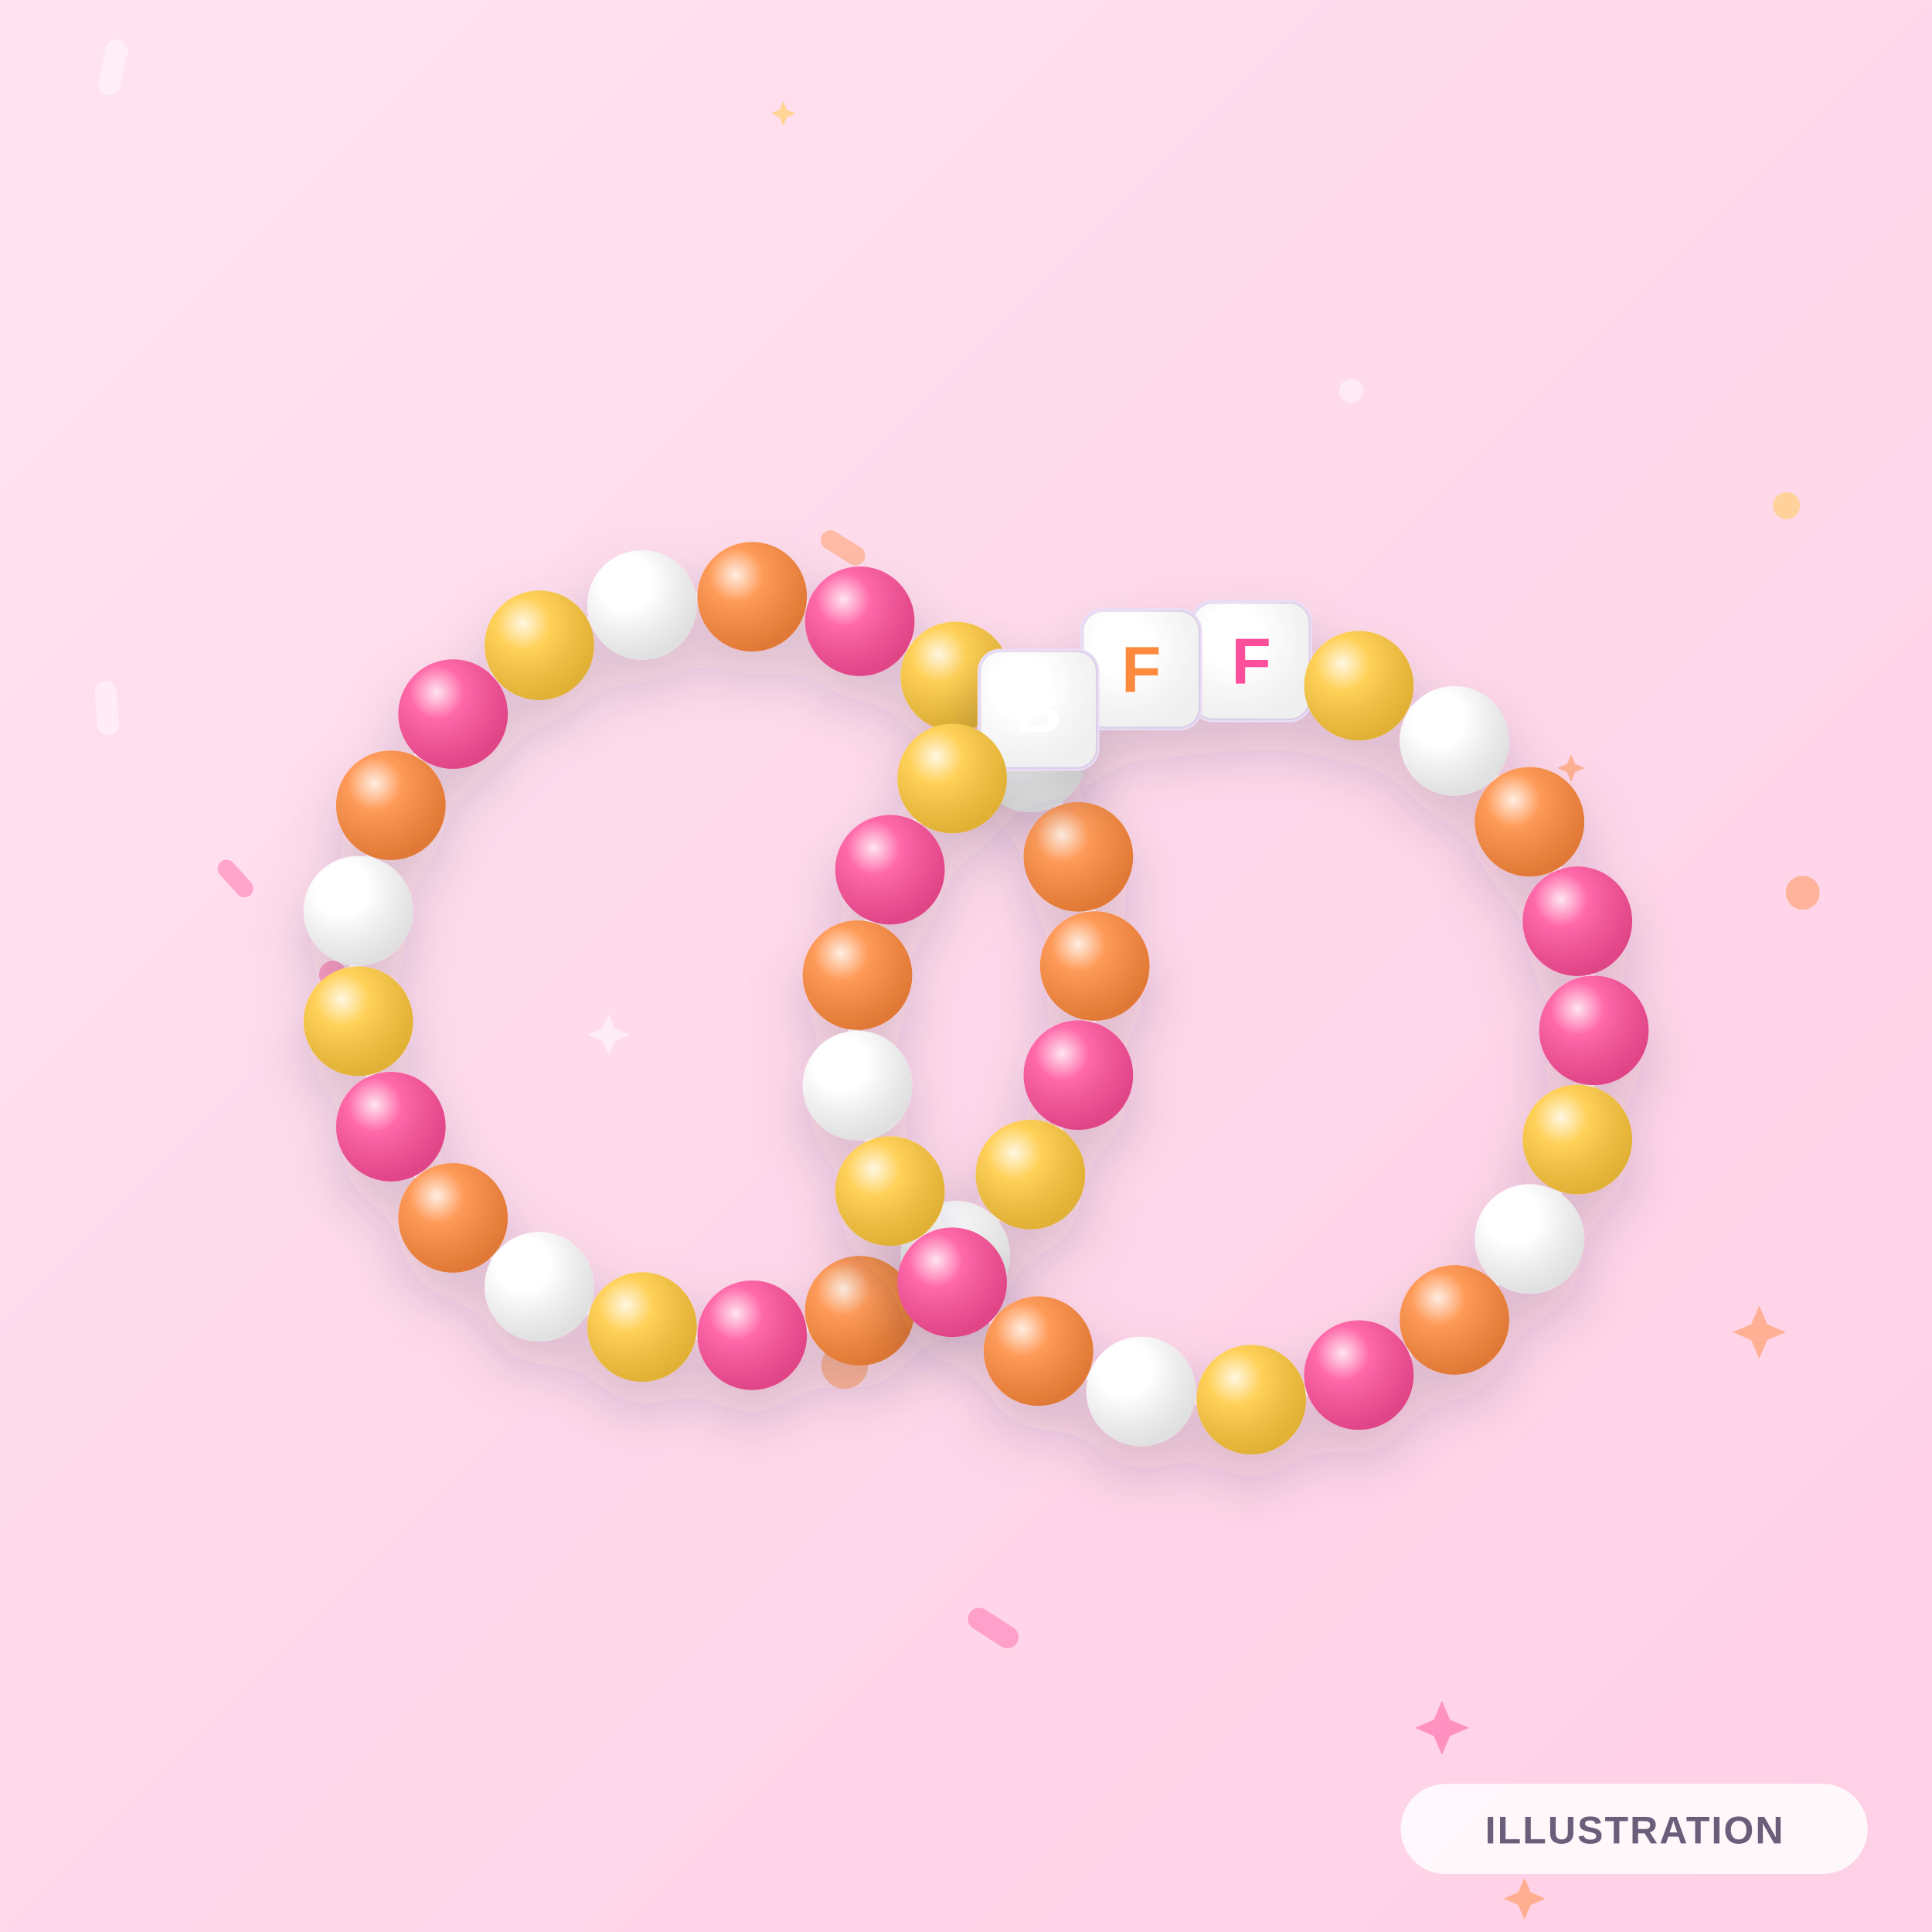
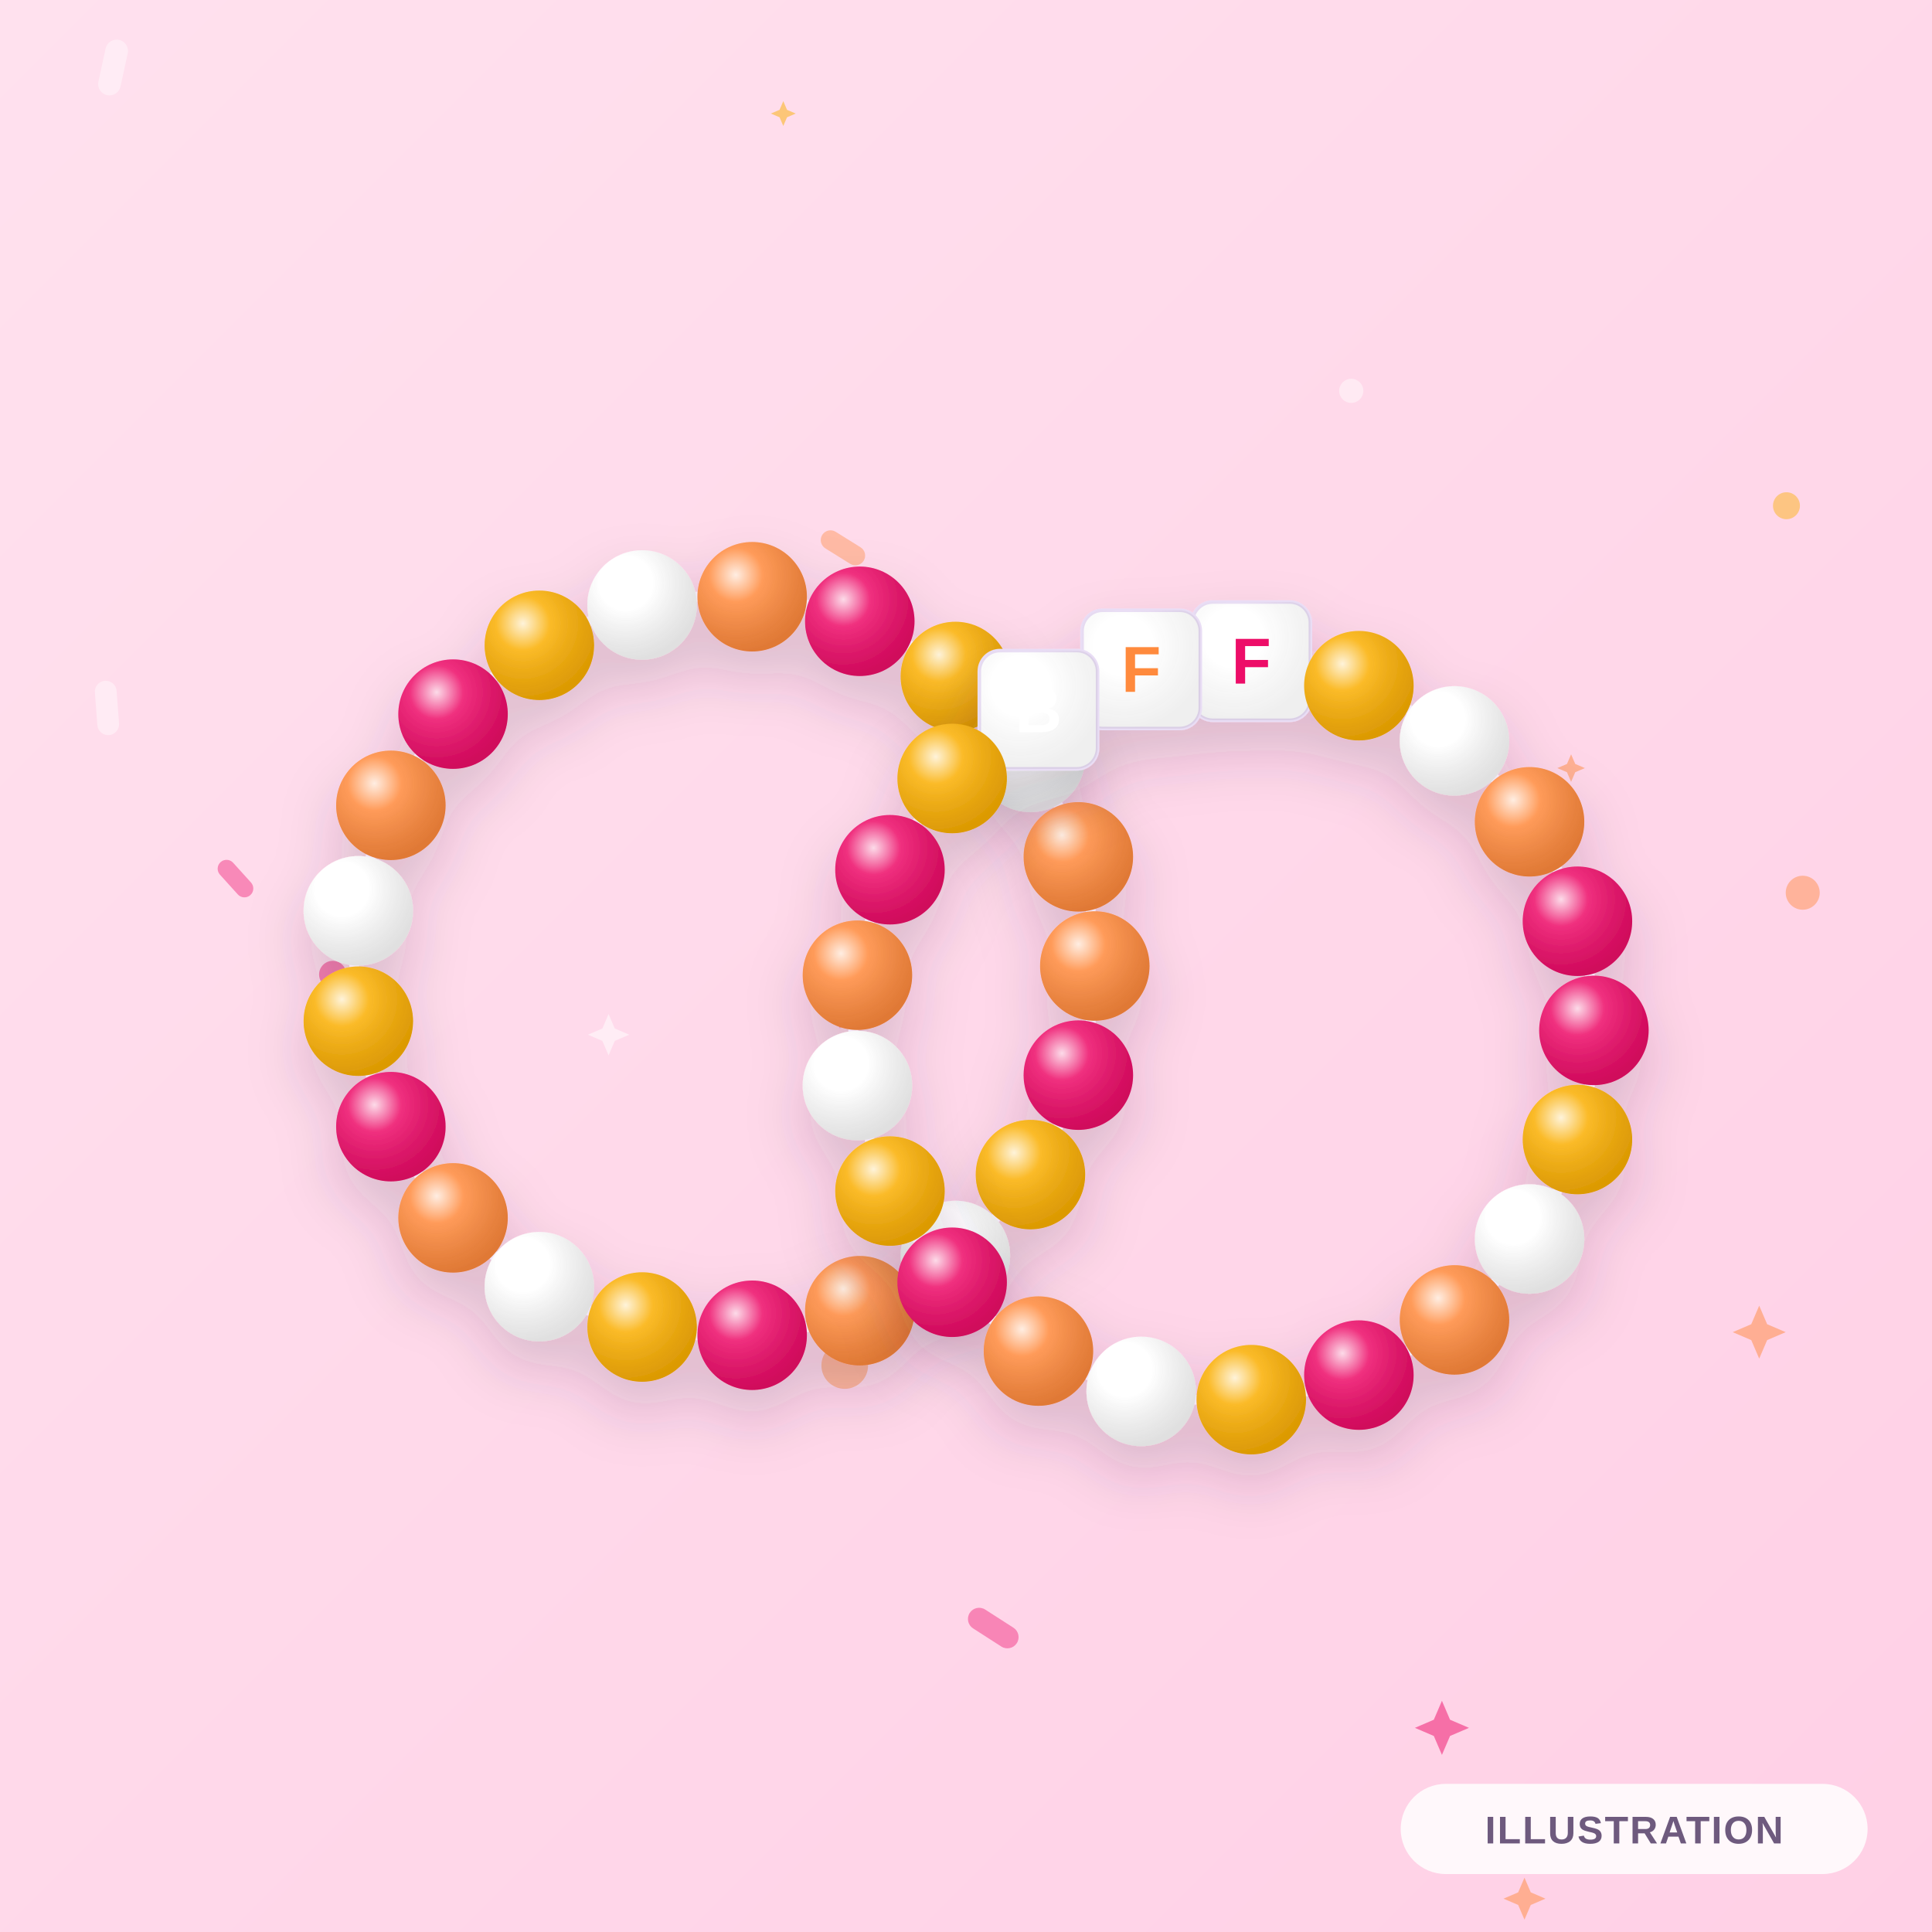
<svg xmlns="http://www.w3.org/2000/svg" viewBox="0 0 1200 1200" width="1200" height="1200" role="img">
  <defs>
    <linearGradient id="bg-best-friends-bracelet-duo-front" x1="0" y1="0" x2="1" y2="1">
-       <stop offset="0" stop-color="#FFE3F0" />
+       <stop offset="0" stop-color="#FFE1EE" />
      <stop offset="1" stop-color="#FFD0E6" />
    </linearGradient>
    <radialGradient id="shine-best-friends-bracelet-duo-front" cx="0.35" cy="0.3" r="0.7">
      <stop offset="0" stop-color="#fff" stop-opacity="0.85" />
      <stop offset="0.35" stop-color="#fff" stop-opacity="0.15" />
      <stop offset="1" stop-color="#000" stop-opacity="0.12" />
    </radialGradient>
    <filter id="shadow-best-friends-bracelet-duo-front" x="-20%" y="-20%" width="140%" height="140%">
-       <feDropShadow dx="0" dy="18" stdDeviation="18" flood-color="#2A1E3B" flood-opacity="0.18" />
+       <feDropShadow dx="0" dy="18" stdDeviation="18" flood-color="#3B1F4C" flood-opacity="0.18" />
    </filter>
  </defs>
  <rect width="1200" height="1200" fill="url(#bg-best-friends-bracelet-duo-front)" />
-   <path d="M486.516 62.809 L488.833 68.214 L494.237 70.53 L488.833 72.846 L486.516 78.251 L484.2 72.846 L478.796 70.53 L484.2 68.214Z" fill="#FFC93C" opacity="0.5" />
-   <path d="M895.609 1056.388 L900.651 1068.154 L912.417 1073.196 L900.651 1078.239 L895.609 1090.004 L890.566 1078.239 L878.801 1073.196 L890.566 1068.154Z" fill="#FF4F9A" opacity="0.5" />
-   <circle cx="1109.602" cy="314.119" r="8.366" fill="#FFC93C" opacity="0.45" />
+   <path d="M486.516 62.809 L488.833 68.214 L494.237 70.53 L488.833 72.846 L486.516 78.251 L484.2 72.846 L478.796 70.53 L484.2 68.214Z" fill="#FAAF04" opacity="0.5" />
+   <path d="M895.609 1056.388 L900.651 1068.154 L912.417 1073.196 L900.651 1078.239 L895.609 1090.004 L890.566 1078.239 L878.801 1073.196 L890.566 1068.154Z" fill="#ED0C68" opacity="0.5" />
+   <circle cx="1109.602" cy="314.119" r="8.366" fill="#FAAF04" opacity="0.45" />
  <circle cx="839.289" cy="242.757" r="7.496" fill="#FFFFFF" opacity="0.45" />
-   <path d="M521.748 614.704 L525.352 623.113 L533.761 626.717 L525.352 630.321 L521.748 638.73 L518.144 630.321 L509.735 626.717 L518.144 623.113Z" fill="#FF4F9A" opacity="0.5" />
+   <path d="M521.748 614.704 L525.352 623.113 L533.761 626.717 L525.352 630.321 L521.748 638.73 L518.144 630.321 L509.735 626.717 L518.144 623.113Z" fill="#ED0C68" opacity="0.5" />
  <path d="M378.001 629.815 L381.859 638.815 L390.859 642.672 L381.859 646.53 L378.001 655.53 L374.144 646.53 L365.144 642.672 L374.144 638.815Z" fill="#FFFFFF" opacity="0.5" />
  <path d="M1092.674 810.978 L1097.609 822.493 L1109.123 827.427 L1097.609 832.362 L1092.674 843.877 L1087.739 832.362 L1076.225 827.427 L1087.739 822.493Z" fill="#FF8A3D" opacity="0.5" />
-   <circle cx="206.675" cy="605.281" r="8.487" fill="#FF4F9A" opacity="0.45" />
+   <circle cx="206.675" cy="605.281" r="8.487" fill="#ED0C68" opacity="0.45" />
  <circle cx="524.689" cy="848.126" r="14.493" fill="#FF8A3D" opacity="0.45" />
  <rect x="71.935" y="422.351" width="33.84" height="13.536" rx="6.768" fill="#FFFFFF" opacity="0.4" transform="rotate(85.73853 71.93484 422.3508)" />
  <rect x="513.91" y="327.097" width="30.333" height="12.133" rx="6.067" fill="#FF8A3D" opacity="0.4" transform="rotate(31.92549 513.9095 327.0971)" />
  <rect x="908.778" y="436.947" width="22.321" height="8.928" rx="4.464" fill="#FFFFFF" opacity="0.4" transform="rotate(72.97374 908.7776 436.9474)" />
  <path d="M946.877 1166.254 L950.788 1175.38 L959.913 1179.291 L950.788 1183.202 L946.877 1192.327 L942.966 1183.202 L933.84 1179.291 L942.966 1175.38Z" fill="#FF8A3D" opacity="0.5" />
  <path d="M975.837 468.509 L978.405 474.502 L984.398 477.07 L978.405 479.638 L975.837 485.631 L973.268 479.638 L967.276 477.07 L973.268 474.502Z" fill="#FF8A3D" opacity="0.5" />
-   <rect x="141.103" y="531.782" width="27.588" height="11.035" rx="5.518" fill="#FF4F9A" opacity="0.4" transform="rotate(47.87948 141.1027 531.782)" />
+   <rect x="141.103" y="531.782" width="27.588" height="11.035" rx="5.518" fill="#ED0C68" opacity="0.4" transform="rotate(47.87948 141.1027 531.782)" />
  <rect x="80.812" y="26.276" width="35.091" height="14.037" rx="7.018" fill="#FFFFFF" opacity="0.4" transform="rotate(102.2907 80.81209 26.276)" />
-   <rect x="606.072" y="995.968" width="34.761" height="13.905" rx="6.952" fill="#FF4F9A" opacity="0.4" transform="rotate(32.73071 606.0724 995.9678)" />
+   <rect x="606.072" y="995.968" width="34.761" height="13.905" rx="6.952" fill="#ED0C68" opacity="0.4" transform="rotate(32.73071 606.0724 995.9678)" />
  <circle cx="1119.708" cy="554.491" r="10.557" fill="#FF8A3D" opacity="0.45" />
  <g filter="url(#shadow-best-friends-bracelet-duo-front)">
    <ellipse cx="450" cy="600" rx="230" ry="230" fill="none" stroke="#F3E6F7" stroke-width="6" />
    <circle cx="467.188" cy="370.643" r="34" fill="#FF8A3D" />
    <circle cx="467.188" cy="370.643" r="34" fill="url(#shine-best-friends-bracelet-duo-front)" />
    <circle cx="398.82" cy="375.767" r="34" fill="#FFFFFF" />
    <circle cx="398.82" cy="375.767" r="34" fill="url(#shine-best-friends-bracelet-duo-front)" />
-     <circle cx="534.028" cy="385.899" r="34" fill="#FF4F9A" />
+     <circle cx="534.028" cy="385.899" r="34" fill="#ED0C68" />
    <circle cx="534.028" cy="385.899" r="34" fill="url(#shine-best-friends-bracelet-duo-front)" />
-     <circle cx="335" cy="400.814" r="34" fill="#FFC93C" />
+     <circle cx="335" cy="400.814" r="34" fill="#FAAF04" />
    <circle cx="335" cy="400.814" r="34" fill="url(#shine-best-friends-bracelet-duo-front)" />
-     <circle cx="593.403" cy="420.179" r="34" fill="#FFC93C" />
+     <circle cx="593.403" cy="420.179" r="34" fill="#FAAF04" />
    <circle cx="593.403" cy="420.179" r="34" fill="url(#shine-best-friends-bracelet-duo-front)" />
-     <circle cx="281.398" cy="443.56" r="34" fill="#FF4F9A" />
+     <circle cx="281.398" cy="443.56" r="34" fill="#ED0C68" />
    <circle cx="281.398" cy="443.56" r="34" fill="url(#shine-best-friends-bracelet-duo-front)" />
    <circle cx="640.035" cy="470.436" r="34" fill="#FFFFFF" />
    <circle cx="640.035" cy="470.436" r="34" fill="url(#shine-best-friends-bracelet-duo-front)" />
    <circle cx="242.777" cy="500.207" r="34" fill="#FF8A3D" />
    <circle cx="242.777" cy="500.207" r="34" fill="url(#shine-best-friends-bracelet-duo-front)" />
    <circle cx="669.782" cy="532.206" r="34" fill="#FF8A3D" />
    <circle cx="669.782" cy="532.206" r="34" fill="url(#shine-best-friends-bracelet-duo-front)" />
    <circle cx="222.569" cy="565.72" r="34" fill="#FFFFFF" />
    <circle cx="222.569" cy="565.72" r="34" fill="url(#shine-best-friends-bracelet-duo-front)" />
    <circle cx="680" cy="600" r="34" fill="#FF8A3D" />
    <circle cx="680" cy="600" r="34" fill="url(#shine-best-friends-bracelet-duo-front)" />
-     <circle cx="222.569" cy="634.28" r="34" fill="#FFC93C" />
+     <circle cx="222.569" cy="634.28" r="34" fill="#FAAF04" />
    <circle cx="222.569" cy="634.28" r="34" fill="url(#shine-best-friends-bracelet-duo-front)" />
-     <circle cx="669.782" cy="667.794" r="34" fill="#FF4F9A" />
+     <circle cx="669.782" cy="667.794" r="34" fill="#ED0C68" />
    <circle cx="669.782" cy="667.794" r="34" fill="url(#shine-best-friends-bracelet-duo-front)" />
-     <circle cx="242.777" cy="699.793" r="34" fill="#FF4F9A" />
+     <circle cx="242.777" cy="699.793" r="34" fill="#ED0C68" />
    <circle cx="242.777" cy="699.793" r="34" fill="url(#shine-best-friends-bracelet-duo-front)" />
-     <circle cx="640.035" cy="729.564" r="34" fill="#FFC93C" />
+     <circle cx="640.035" cy="729.564" r="34" fill="#FAAF04" />
    <circle cx="640.035" cy="729.564" r="34" fill="url(#shine-best-friends-bracelet-duo-front)" />
    <circle cx="281.398" cy="756.44" r="34" fill="#FF8A3D" />
    <circle cx="281.398" cy="756.44" r="34" fill="url(#shine-best-friends-bracelet-duo-front)" />
    <circle cx="593.403" cy="779.821" r="34" fill="#FFFFFF" />
    <circle cx="593.403" cy="779.821" r="34" fill="url(#shine-best-friends-bracelet-duo-front)" />
    <circle cx="335" cy="799.186" r="34" fill="#FFFFFF" />
    <circle cx="335" cy="799.186" r="34" fill="url(#shine-best-friends-bracelet-duo-front)" />
    <circle cx="534.028" cy="814.101" r="34" fill="#FF8A3D" />
    <circle cx="534.028" cy="814.101" r="34" fill="url(#shine-best-friends-bracelet-duo-front)" />
-     <circle cx="398.82" cy="824.233" r="34" fill="#FFC93C" />
+     <circle cx="398.82" cy="824.233" r="34" fill="#FAAF04" />
    <circle cx="398.82" cy="824.233" r="34" fill="url(#shine-best-friends-bracelet-duo-front)" />
-     <circle cx="467.188" cy="829.357" r="34" fill="#FF4F9A" />
+     <circle cx="467.188" cy="829.357" r="34" fill="#ED0C68" />
    <circle cx="467.188" cy="829.357" r="34" fill="url(#shine-best-friends-bracelet-duo-front)" />
  </g>
  <g filter="url(#shadow-best-friends-bracelet-duo-front)">
    <ellipse cx="760" cy="640" rx="230" ry="230" fill="none" stroke="#F3E6F7" stroke-width="6" />
    <rect x="740.468" y="373.923" width="73.44" height="73.44" rx="12.852" fill="#FFFFFF" stroke="#E9DDF5" stroke-width="2.203" />
    <rect x="740.468" y="373.923" width="73.44" height="73.44" rx="12.852" fill="url(#shine-best-friends-bracelet-duo-front)" opacity="0.5" />
-     <text x="777.188" y="424.597" text-anchor="middle" font-family="Arial Rounded MT Bold, Arial, sans-serif" font-weight="700" font-size="40.392" fill="#FF4F9A">F</text>
+     <text x="777.188" y="424.597" text-anchor="middle" font-family="Arial Rounded MT Bold, Arial, sans-serif" font-weight="700" font-size="40.392" fill="#ED0C68">F</text>
    <rect x="672.1" y="379.047" width="73.44" height="73.44" rx="12.852" fill="#FFFFFF" stroke="#E9DDF5" stroke-width="2.203" />
    <rect x="672.1" y="379.047" width="73.44" height="73.44" rx="12.852" fill="url(#shine-best-friends-bracelet-duo-front)" opacity="0.5" />
    <text x="708.82" y="429.72" text-anchor="middle" font-family="Arial Rounded MT Bold, Arial, sans-serif" font-weight="700" font-size="40.392" fill="#FF8A3D">F</text>
-     <circle cx="844.028" cy="425.899" r="34" fill="#FFC93C" />
+     <circle cx="844.028" cy="425.899" r="34" fill="#FAAF04" />
    <circle cx="844.028" cy="425.899" r="34" fill="url(#shine-best-friends-bracelet-duo-front)" />
    <rect x="608.28" y="404.094" width="73.44" height="73.44" rx="12.852" fill="#FFFFFF" stroke="#E9DDF5" stroke-width="2.203" />
    <rect x="608.28" y="404.094" width="73.44" height="73.44" rx="12.852" fill="url(#shine-best-friends-bracelet-duo-front)" opacity="0.5" />
    <text x="645" y="454.768" text-anchor="middle" font-family="Arial Rounded MT Bold, Arial, sans-serif" font-weight="700" font-size="40.392" fill="#FFFFFF">B</text>
    <circle cx="903.403" cy="460.179" r="34" fill="#FFFFFF" />
    <circle cx="903.403" cy="460.179" r="34" fill="url(#shine-best-friends-bracelet-duo-front)" />
-     <circle cx="591.398" cy="483.56" r="34" fill="#FFC93C" />
+     <circle cx="591.398" cy="483.56" r="34" fill="#FAAF04" />
    <circle cx="591.398" cy="483.56" r="34" fill="url(#shine-best-friends-bracelet-duo-front)" />
    <circle cx="950.035" cy="510.436" r="34" fill="#FF8A3D" />
    <circle cx="950.035" cy="510.436" r="34" fill="url(#shine-best-friends-bracelet-duo-front)" />
-     <circle cx="552.777" cy="540.207" r="34" fill="#FF4F9A" />
+     <circle cx="552.777" cy="540.207" r="34" fill="#ED0C68" />
    <circle cx="552.777" cy="540.207" r="34" fill="url(#shine-best-friends-bracelet-duo-front)" />
-     <circle cx="979.782" cy="572.206" r="34" fill="#FF4F9A" />
+     <circle cx="979.782" cy="572.206" r="34" fill="#ED0C68" />
    <circle cx="979.782" cy="572.206" r="34" fill="url(#shine-best-friends-bracelet-duo-front)" />
    <circle cx="532.569" cy="605.72" r="34" fill="#FF8A3D" />
    <circle cx="532.569" cy="605.72" r="34" fill="url(#shine-best-friends-bracelet-duo-front)" />
-     <circle cx="990" cy="640" r="34" fill="#FF4F9A" />
+     <circle cx="990" cy="640" r="34" fill="#ED0C68" />
    <circle cx="990" cy="640" r="34" fill="url(#shine-best-friends-bracelet-duo-front)" />
    <circle cx="532.569" cy="674.28" r="34" fill="#FFFFFF" />
    <circle cx="532.569" cy="674.28" r="34" fill="url(#shine-best-friends-bracelet-duo-front)" />
-     <circle cx="979.782" cy="707.794" r="34" fill="#FFC93C" />
+     <circle cx="979.782" cy="707.794" r="34" fill="#FAAF04" />
    <circle cx="979.782" cy="707.794" r="34" fill="url(#shine-best-friends-bracelet-duo-front)" />
-     <circle cx="552.777" cy="739.793" r="34" fill="#FFC93C" />
+     <circle cx="552.777" cy="739.793" r="34" fill="#FAAF04" />
    <circle cx="552.777" cy="739.793" r="34" fill="url(#shine-best-friends-bracelet-duo-front)" />
    <circle cx="950.035" cy="769.564" r="34" fill="#FFFFFF" />
    <circle cx="950.035" cy="769.564" r="34" fill="url(#shine-best-friends-bracelet-duo-front)" />
-     <circle cx="591.398" cy="796.44" r="34" fill="#FF4F9A" />
+     <circle cx="591.398" cy="796.44" r="34" fill="#ED0C68" />
    <circle cx="591.398" cy="796.44" r="34" fill="url(#shine-best-friends-bracelet-duo-front)" />
    <circle cx="903.403" cy="819.821" r="34" fill="#FF8A3D" />
    <circle cx="903.403" cy="819.821" r="34" fill="url(#shine-best-friends-bracelet-duo-front)" />
    <circle cx="645" cy="839.186" r="34" fill="#FF8A3D" />
    <circle cx="645" cy="839.186" r="34" fill="url(#shine-best-friends-bracelet-duo-front)" />
-     <circle cx="844.028" cy="854.101" r="34" fill="#FF4F9A" />
+     <circle cx="844.028" cy="854.101" r="34" fill="#ED0C68" />
    <circle cx="844.028" cy="854.101" r="34" fill="url(#shine-best-friends-bracelet-duo-front)" />
    <circle cx="708.82" cy="864.233" r="34" fill="#FFFFFF" />
    <circle cx="708.82" cy="864.233" r="34" fill="url(#shine-best-friends-bracelet-duo-front)" />
-     <circle cx="777.188" cy="869.357" r="34" fill="#FFC93C" />
+     <circle cx="777.188" cy="869.357" r="34" fill="#FAAF04" />
    <circle cx="777.188" cy="869.357" r="34" fill="url(#shine-best-friends-bracelet-duo-front)" />
  </g>
  <g>
    <rect x="870" y="1108" width="290" height="56" rx="28" fill="#FFFFFF" opacity="0.85" />
-     <text x="1015" y="1145" text-anchor="middle" font-family="Arial, sans-serif" font-size="24" font-weight="700" fill="#6B5E7B" letter-spacing="1">ILLUSTRATION</text>
+     <text x="1015" y="1145" text-anchor="middle" font-family="Arial, sans-serif" font-size="24" font-weight="700" fill="#6E5A7E" letter-spacing="1">ILLUSTRATION</text>
  </g>
</svg>
